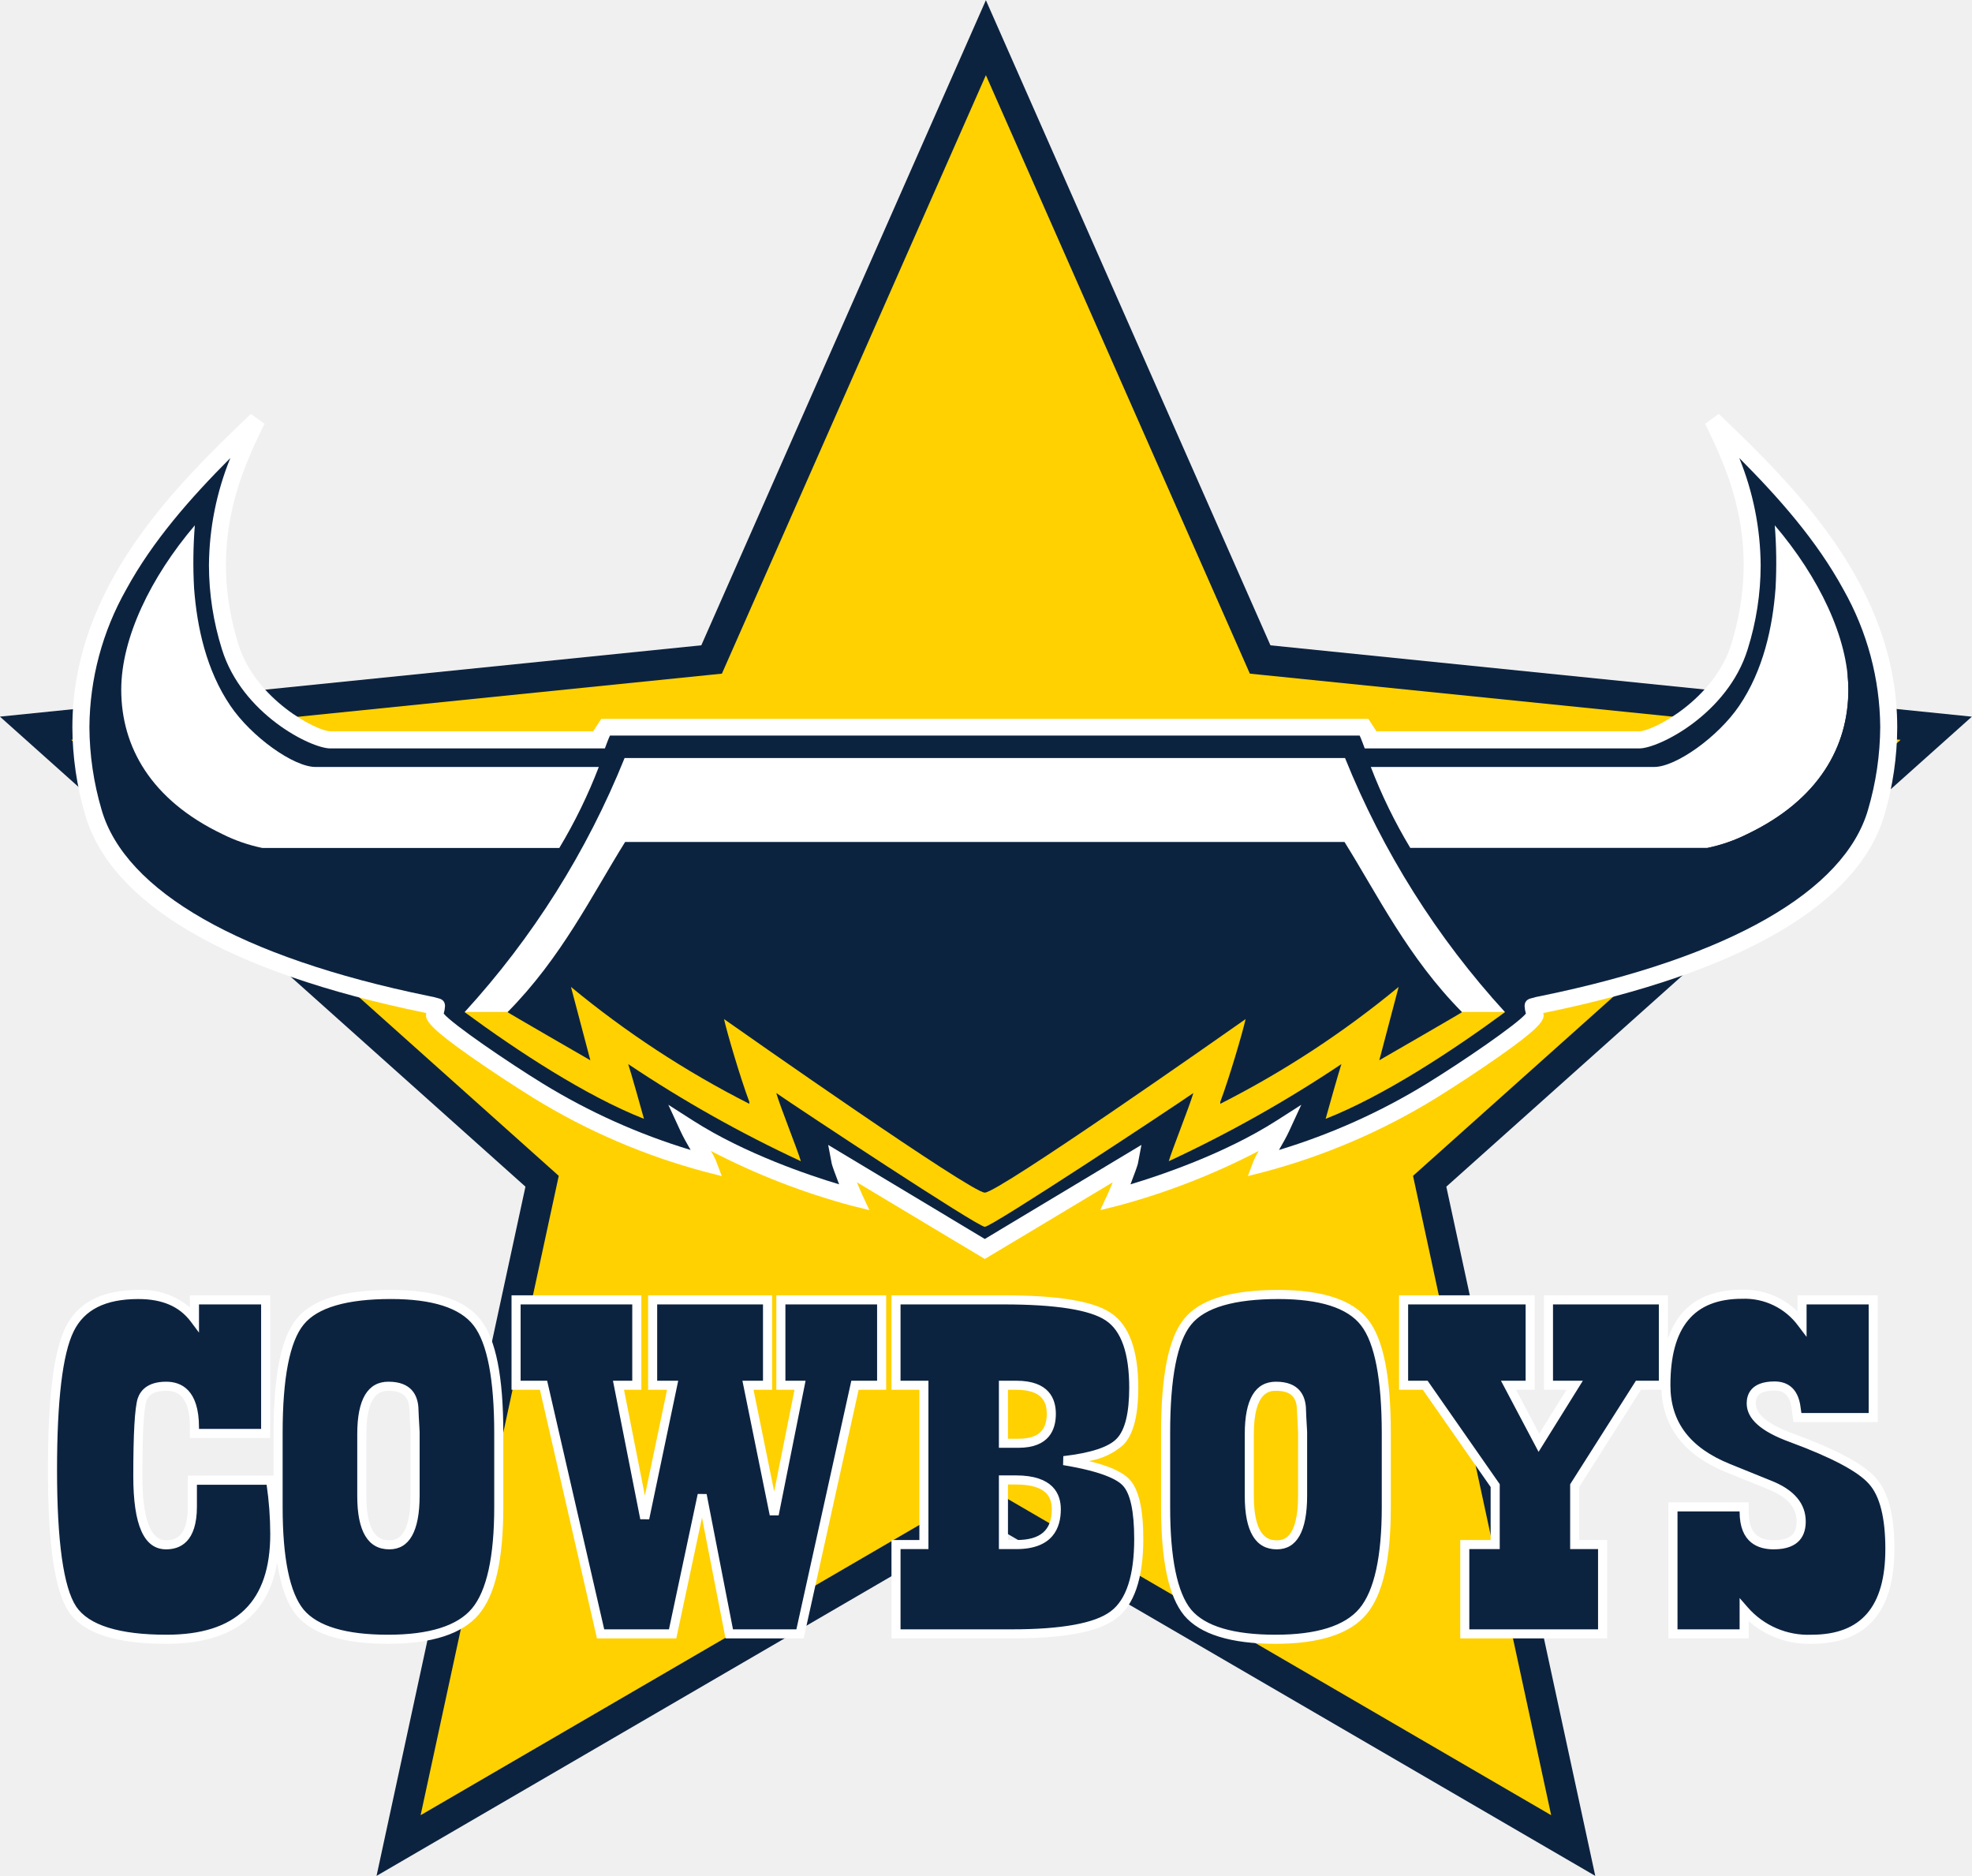
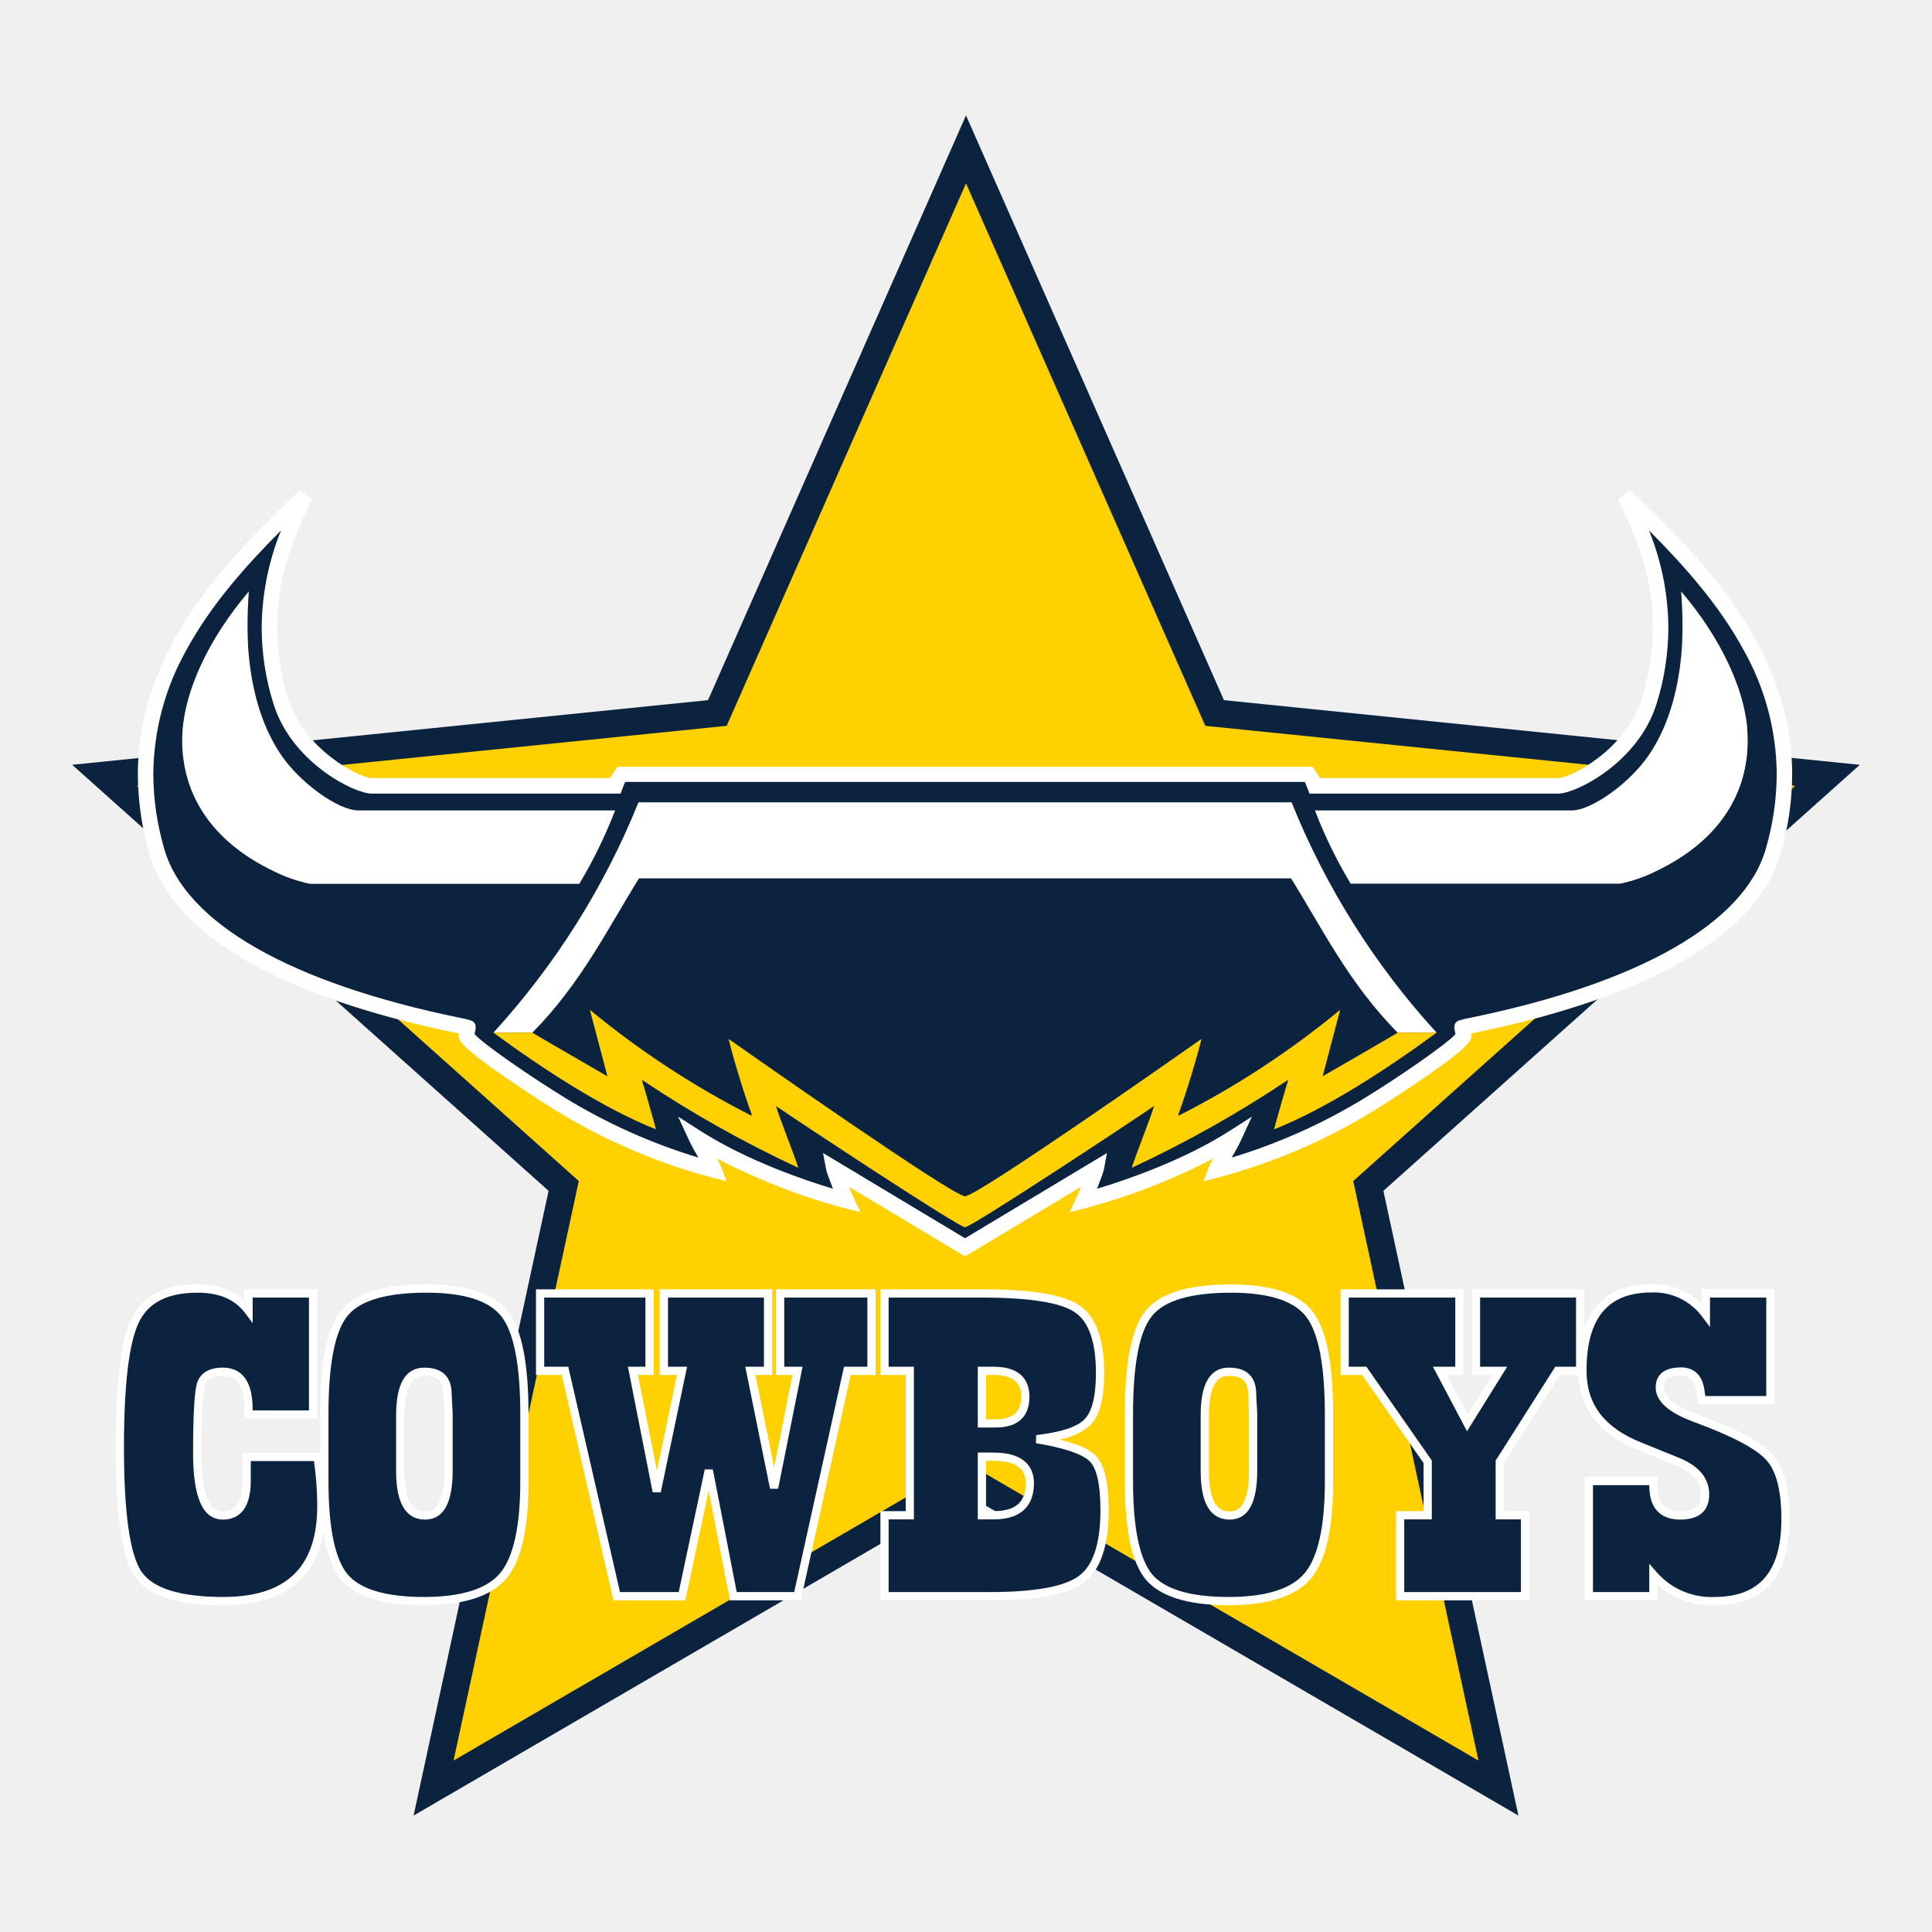
- <svg xmlns="http://www.w3.org/2000/svg" fill-rule="evenodd" stroke-linejoin="round" stroke-miterlimit="2" clip-rule="evenodd" xml:space="preserve" viewBox="3.74 5.97 92.53 88.0" width="324.243" height="308.411">
+ <svg xmlns="http://www.w3.org/2000/svg" width="100" height="100" fill-rule="evenodd" stroke-linejoin="round" stroke-miterlimit="2" clip-rule="evenodd" viewBox="0 0 100 100" xml:space="preserve">
  <path fill="#0c2340" fill-rule="nonzero" d="M49.35 7.446 36.647 36.239 3.736 39.585l24.659 22.053-6.987 32.335 28.591-16.638 28.594 16.638-6.989-32.335 24.66-22.051-32.912-3.347L50 5.973l-.65 1.473Z" />
  <path fill="#ffd100" fill-rule="nonzero" d="m37.202 37.611.411-.042L50 9.491l12.386 28.078 30.532 3.105L70.042 61.13l6.482 29.996-26.525-15.434-26.523 15.434 6.482-29.996L7.082 40.673l30.12-3.062Z" />
  <path fill="#fff" fill-rule="nonzero" d="M82.002 68.772v-2.037h-5.818v4.433h1.06l-1.282 2.058-1.087-2.058h.876v-4.433h-6.365v4.433h1.117l3.181 4.561v2.487h-1.427v4.615h6.893v-4.615h-1.309v-2.492l2.893-4.556h.964c.075 1.784 1.103 3.088 3.059 3.876l1.953.792c.897.36 1.332.854 1.332 1.514 0 .409-.122.877-1.076.877-.801 0-1.173-.425-1.173-1.337v-.443h-3.768v6.384h3.768v-.81a4.263 4.263 0 0 0 2.951 1.064c2.578 0 3.885-1.498 3.885-4.45 0-1.592-.286-2.683-.875-3.335-.561-.642-1.829-1.323-3.874-2.077-1.165-.423-1.756-.9-1.756-1.419 0-.279.101-.601.881-.601.329 0 .719.1.805.878l.085.602h3.954v-5.948h-3.768v.757a3.58 3.58 0 0 0-2.6-1.021c-1.797 0-2.962.772-3.479 2.301ZM16.744 79.27c.17 1.125.474 1.947.916 2.485.744.883 2.186 1.33 4.287 1.33 2.063 0 3.498-.467 4.265-1.385.771-.922 1.144-2.566 1.144-5.028v-3.467c0-2.66-.347-4.4-1.059-5.319-.718-.931-2.135-1.403-4.214-1.403-2.237 0-3.684.443-4.424 1.353-.728.889-1.082 2.637-1.082 5.346v2.014h-4.023v1.453c0 1.415-.581 1.578-1.018 1.578-.74 0-1.115-1.014-1.115-3.013 0-1.93.062-3.109.185-3.507.07-.209.244-.492.93-.492.479 0 1.115.177 1.115 1.715v.5h3.767v-6.695h-3.767v.568a3.485 3.485 0 0 0-2.424-.82c-1.696 0-2.845.593-3.415 1.762-.554 1.126-.823 3.312-.823 6.683 0 3.488.318 5.663.974 6.649.688 1.015 2.189 1.508 4.592 1.508 3.021 0 4.761-1.283 5.189-3.815Zm42.559-11.434c-.729.888-1.083 2.636-1.083 5.346v3.49c0 2.532.354 4.194 1.084 5.083.743.883 2.185 1.33 4.287 1.33 2.062 0 3.497-.467 4.265-1.385.771-.923 1.144-2.566 1.144-5.028v-3.467c-.001-2.661-.347-4.401-1.06-5.319-.718-.931-2.135-1.403-4.213-1.403-2.238 0-3.685.443-4.424 1.353Zm-8.48-1.101H45.57v4.433h1.309v7.048H45.57v4.615h5.643c2.468 0 4.069-.303 4.895-.927.847-.626 1.278-1.885 1.278-3.739-.001-1.434-.219-2.355-.667-2.813-.323-.336-.946-.614-1.886-.842a3.235 3.235 0 0 0 1.614-.756c.473-.489.703-1.367.703-2.685 0-1.759-.432-2.938-1.286-3.506-.823-.556-2.473-.828-5.041-.828Zm-5.502 0h-5.154v4.433h.852l-.953 4.77-.969-4.77h.871v-4.433H34.15v4.433h.889l-1.04 4.963-.979-4.963h.814v-4.433h-6.092v4.433h1.333l2.676 11.663h3.722l1.206-5.666 1.104 5.666h3.667l2.578-11.663h1.293v-4.433Zm-24.392 9.42V73.24c0-2.025.781-2.025 1.038-2.025.633 0 .935.243.979.79l.058 1.144v2.984c-.002 2.094-.752 2.094-.998 2.094-.266 0-1.077 0-1.077-2.072Zm41.643 0V73.24c0-2.025.781-2.025 1.038-2.025.634 0 .936.243.98.79l.058 1.144-.001 2.984c-.001 2.094-.751 2.094-.997 2.094-.267 0-1.078 0-1.078-2.072Zm-11.163-.544c1.507 0 1.682.665 1.682 1.164 0 .983-.529 1.441-1.662 1.441h-.393v-2.605h.373Zm.02-4.443c1.28 0 1.427.645 1.427 1.13 0 .795-.423 1.165-1.33 1.165h-.49v-2.295h.393Z" />
  <path fill="#0c2340" fill-rule="nonzero" d="M88.469 77.35c0-.842-.539-1.484-1.599-1.909l-1.953-.791c-1.882-.761-2.798-1.969-2.798-3.695 0-2.73 1.1-4.057 3.362-4.057a3.114 3.114 0 0 1 2.644 1.281l.383.505v-1.522h2.914v5.096h-3.157l-.033-.231c-.114-1.032-.73-1.251-1.227-1.251-1.136 0-1.307.645-1.307 1.028 0 .727.667 1.322 2.036 1.819 1.947.719 3.193 1.379 3.701 1.961.511.565.769 1.59.769 3.051 0 2.708-1.132 4.024-3.46 4.024a3.762 3.762 0 0 1-3.004-1.293l-.374-.429v1.469h-2.914v-5.533h2.914v.017c0 1.457.871 1.763 1.6 1.763 1.241 0 1.503-.708 1.503-1.303ZM7.316 81.34c-.597-.9-.9-3.057-.9-6.412 0-3.259.261-5.444.778-6.496.5-1.024 1.492-1.522 3.033-1.522 1.124-.001 1.931.346 2.467 1.062l.383.512v-1.322h2.915v5.841h-2.915v-.073c0-1.771-.839-2.142-1.541-2.142-.886 0-1.216.429-1.335.788-.139.449-.207 1.638-.207 3.638 0 2.314.504 3.439 1.542 3.439.659 0 1.444-.347 1.444-2.004v-1.026h3.27c.112.766.169 1.539.171 2.313 0 3.177-1.592 4.722-4.866 4.723-2.219 0-3.646-.444-4.239-1.319Zm10.672.143c-.654-.797-.986-2.416-.986-4.811v-3.49c0-2.57.332-4.278.988-5.076.644-.795 2.022-1.197 4.093-1.197 1.94 0 3.244.416 3.876 1.237.644.83.971 2.532.971 5.059v3.467c0 2.325-.351 3.924-1.044 4.754-.684.818-2.009 1.233-3.939 1.233-1.97 0-3.302-.396-3.959-1.176Zm41.643 0c-.653-.797-.985-2.415-.985-4.811v-3.49c0-2.571.332-4.278.988-5.076.644-.795 2.021-1.196 4.093-1.196 1.939 0 3.243.415 3.875 1.236.645.83.971 2.532.973 5.059v3.467c0 2.324-.352 3.924-1.046 4.754-.683.818-2.008 1.233-3.938 1.233-1.971 0-3.303-.396-3.96-1.176Zm21.945-14.321v3.58H80.5L77.415 75.6v3.042h1.309v3.764h-6.041v-3.764h1.427v-3.047l-3.384-4.853h-.914v-3.58h5.513v3.58h-1.157l1.765 3.338 2.078-3.338H76.61v-3.58h4.966Zm-36.681 0v3.58h-1.209l-2.578 11.664h-2.975l-1.237-6.348-.417-.004-1.35 6.352h-3.038l-2.678-11.664h-1.245v-3.58h5.239v3.58h-.906l1.282 6.499.418.003 1.362-6.502h-.987v-3.58h4.965v3.58h-.965l1.282 6.317h.418l1.263-6.317h-.946v-3.58h4.302Zm5.928 0c2.446 0 4.062.254 4.804.755.729.484 1.098 1.545 1.098 3.152 0 1.185-.197 1.989-.585 2.389-.38.399-1.225.674-2.508.822l-.01.421c1.846.304 2.536.683 2.791.948.362.371.545 1.217.546 2.516 0 1.711-.372 2.855-1.106 3.398-.74.559-2.301.843-4.64.843h-5.218v-3.764h1.309v-7.9h-1.309v-3.58h4.828Zm-30.32 6.078v2.915c0 1.658.506 2.498 1.503 2.498.943 0 1.423-.848 1.424-2.52v-2.996l-.039-.69-.02-.468c-.043-.548-.322-1.191-1.404-1.191-.971 0-1.464.825-1.464 2.452Zm41.644 0v2.915c0 1.658.505 2.498 1.503 2.498.943 0 1.423-.848 1.423-2.52v-2.996l-.039-.69-.019-.467c-.043-.549-.323-1.192-1.405-1.192-.972 0-1.463.825-1.463 2.452Zm-10.738 1.944h-.799v3.458h.819c1.726 0 2.087-1.016 2.087-1.867 0-.725-.365-1.591-2.107-1.591Zm.02-4.442h-.819v3.147h.916c1.452 0 1.756-.865 1.757-1.591 0-.71-.322-1.556-1.854-1.556Z" />
  <path fill="#fff" d="m31.955 39.689-.299.457c-.032.045-.058.086-.085.127H19.242c-.656-.006-3.522-1.504-4.319-4.085-1.479-4.788.215-8.263 1.227-10.34l-.64-.466c-3.448 3.311-8.374 8.042-8.374 14.712a14.72 14.72 0 0 0 .594 4.075c1.206 4.196 6.71 7.413 15.918 9.303l.095.019a.458.458 0 0 0-.015.104c0 .295.323.696 2.109 1.948a67.063 67.063 0 0 0 2.952 1.945 30.14 30.14 0 0 0 8.07 3.463l.747.19-.27-.721a3.654 3.654 0 0 0-.236-.457 32.564 32.564 0 0 0 6.616 2.573l.817.202-.357-.767a21.301 21.301 0 0 1-.229-.54c1.443.87 6.002 3.599 6.002 3.599s4.56-2.729 6.003-3.599c-.107.257-.202.477-.23.54l-.357.767.818-.202a32.564 32.564 0 0 0 6.616-2.573 3.8 3.8 0 0 0-.237.457l-.27.721.747-.19a30.147 30.147 0 0 0 8.071-3.463 66.443 66.443 0 0 0 2.951-1.945c1.786-1.252 2.11-1.653 2.11-1.948a.523.523 0 0 0-.016-.104l.096-.019c9.207-1.89 14.712-5.107 15.917-9.303a14.72 14.72 0 0 0 .594-4.075c0-6.67-4.925-11.401-8.373-14.712l-.641.466c1.013 2.077 2.707 5.552 1.227 10.34-.797 2.581-3.663 4.079-4.319 4.085H68.328l-.085-.127-.3-.457H31.955Z" />
  <path fill="#0c2340" d="M67.537 40.473c.041.064.239.604.239.604H80.66c.914 0 4.148-1.619 5.084-4.651.401-1.274.607-2.602.61-3.938a13.602 13.602 0 0 0-1.003-5.034c1.856 1.862 3.637 3.875 4.886 6.168a13.298 13.298 0 0 1 1.727 6.449 14.04 14.04 0 0 1-.57 3.875c-1.102 3.835-6.537 6.937-15.306 8.737a4.472 4.472 0 0 0-.56.134l.003-.004-.017.01a.335.335 0 0 0-.167.115.283.283 0 0 0-.06.13l-.002.008.002-.003a.432.432 0 0 0-.011.087c.007.122.027.242.061.36-.42.505-2.994 2.265-4.649 3.282a29.702 29.702 0 0 1-6.935 3.114c.173-.299.35-.614.469-.87l.576-1.249-1.16.742c-2.429 1.553-5.443 2.566-6.853 2.989.174-.445.333-.896.346-.964l.167-.885-7.349 4.413-7.349-4.413.168.885c.013.068.171.519.345.964-1.41-.423-4.423-1.436-6.853-2.99l-1.16-.742.577 1.25c.118.256.295.571.468.87a29.702 29.702 0 0 1-6.935-3.114c-1.655-1.017-4.229-2.777-4.649-3.282.034-.117.054-.238.061-.36a.516.516 0 0 0-.01-.087l.002.003-.003-.008a.302.302 0 0 0-.059-.13.351.351 0 0 0-.168-.115l-.016-.01.002.004a4.43 4.43 0 0 0-.56-.134c-8.768-1.8-14.204-4.902-15.306-8.737a14.001 14.001 0 0 1-.569-3.875 13.305 13.305 0 0 1 1.726-6.449c1.249-2.293 3.03-4.306 4.886-6.168a13.643 13.643 0 0 0-1.003 5.034c.003 1.336.209 2.664.61 3.938.937 3.032 4.171 4.651 5.084 4.651h12.884s.199-.54.24-.604h35.175Z" />
  <path fill="#fff" fill-rule="nonzero" d="M33.073 45.465c-1.558 2.494-2.983 5.425-5.517 7.984H25.54a39.54 39.54 0 0 0 7.507-11.921h33.805a39.518 39.518 0 0 0 7.506 11.921h-2.017c-2.533-2.559-3.957-5.49-5.515-7.984H33.073ZM87.016 30.61c2.065 2.425 3.453 5.281 3.453 7.713 0 2.667-1.386 5.165-4.739 6.771a7.637 7.637 0 0 1-1.88.653H69.915a24.097 24.097 0 0 1-1.854-3.8h13.294c1.024 0 3.004-1.411 3.996-2.875 1.121-1.652 1.566-3.673 1.702-5.52a22.05 22.05 0 0 0-.037-2.942Zm-74.134 0c-2.065 2.425-3.453 5.281-3.453 7.713 0 2.667 1.386 5.165 4.739 6.771a7.63 7.63 0 0 0 1.881.653h13.935a24.267 24.267 0 0 0 1.853-3.8H18.544c-1.025 0-3.005-1.411-3.996-2.875-1.122-1.652-1.566-3.673-1.702-5.52a21.883 21.883 0 0 1 .036-2.942Z" />
  <path fill="#ffd100" fill-rule="nonzero" d="M49.949 61.917c-.634.006-11.305-7.485-12.236-8.141.146.655.761 2.747 1.186 3.881v.093a45.324 45.324 0 0 1-8.368-5.483l.909 3.441s-3.919-2.259-3.884-2.259H25.54c2.476 1.823 5.695 3.935 8.416 5.006-.028-.125-.675-2.398-.739-2.568a59.956 59.956 0 0 0 8.1 4.556c-.151-.529-.973-2.568-1.153-3.198 1.015.705 9.462 6.285 9.785 6.276.322.009 8.771-5.571 9.785-6.276-.18.63-1.002 2.669-1.153 3.198a59.956 59.956 0 0 0 8.1-4.556c-.064.17-.711 2.443-.739 2.568 2.721-1.071 5.94-3.183 8.417-5.006h-2.017c.035 0-3.883 2.259-3.883 2.259l.908-3.442a45.245 45.245 0 0 1-8.368 5.484v-.093c.425-1.134 1.04-3.226 1.187-3.881-.931.656-11.603 8.147-12.237 8.141Z" />
  <path fill="#0c2340" fill-rule="nonzero" d="M90.438 37.081v.625c.018.207.031.414.031.617 0 2.667-1.386 5.166-4.739 6.771a7.637 7.637 0 0 1-1.88.653H69.937a31.3 31.3 0 0 0 3.546 4.993c.305.366 1.051 1.261 1.286 1.261.237 0 6.839-2.032 10.662-3.821 4.195-1.963 5.818-4.738 5.818-7.701a8.42 8.42 0 0 0-.811-3.398Z" />
</svg>
